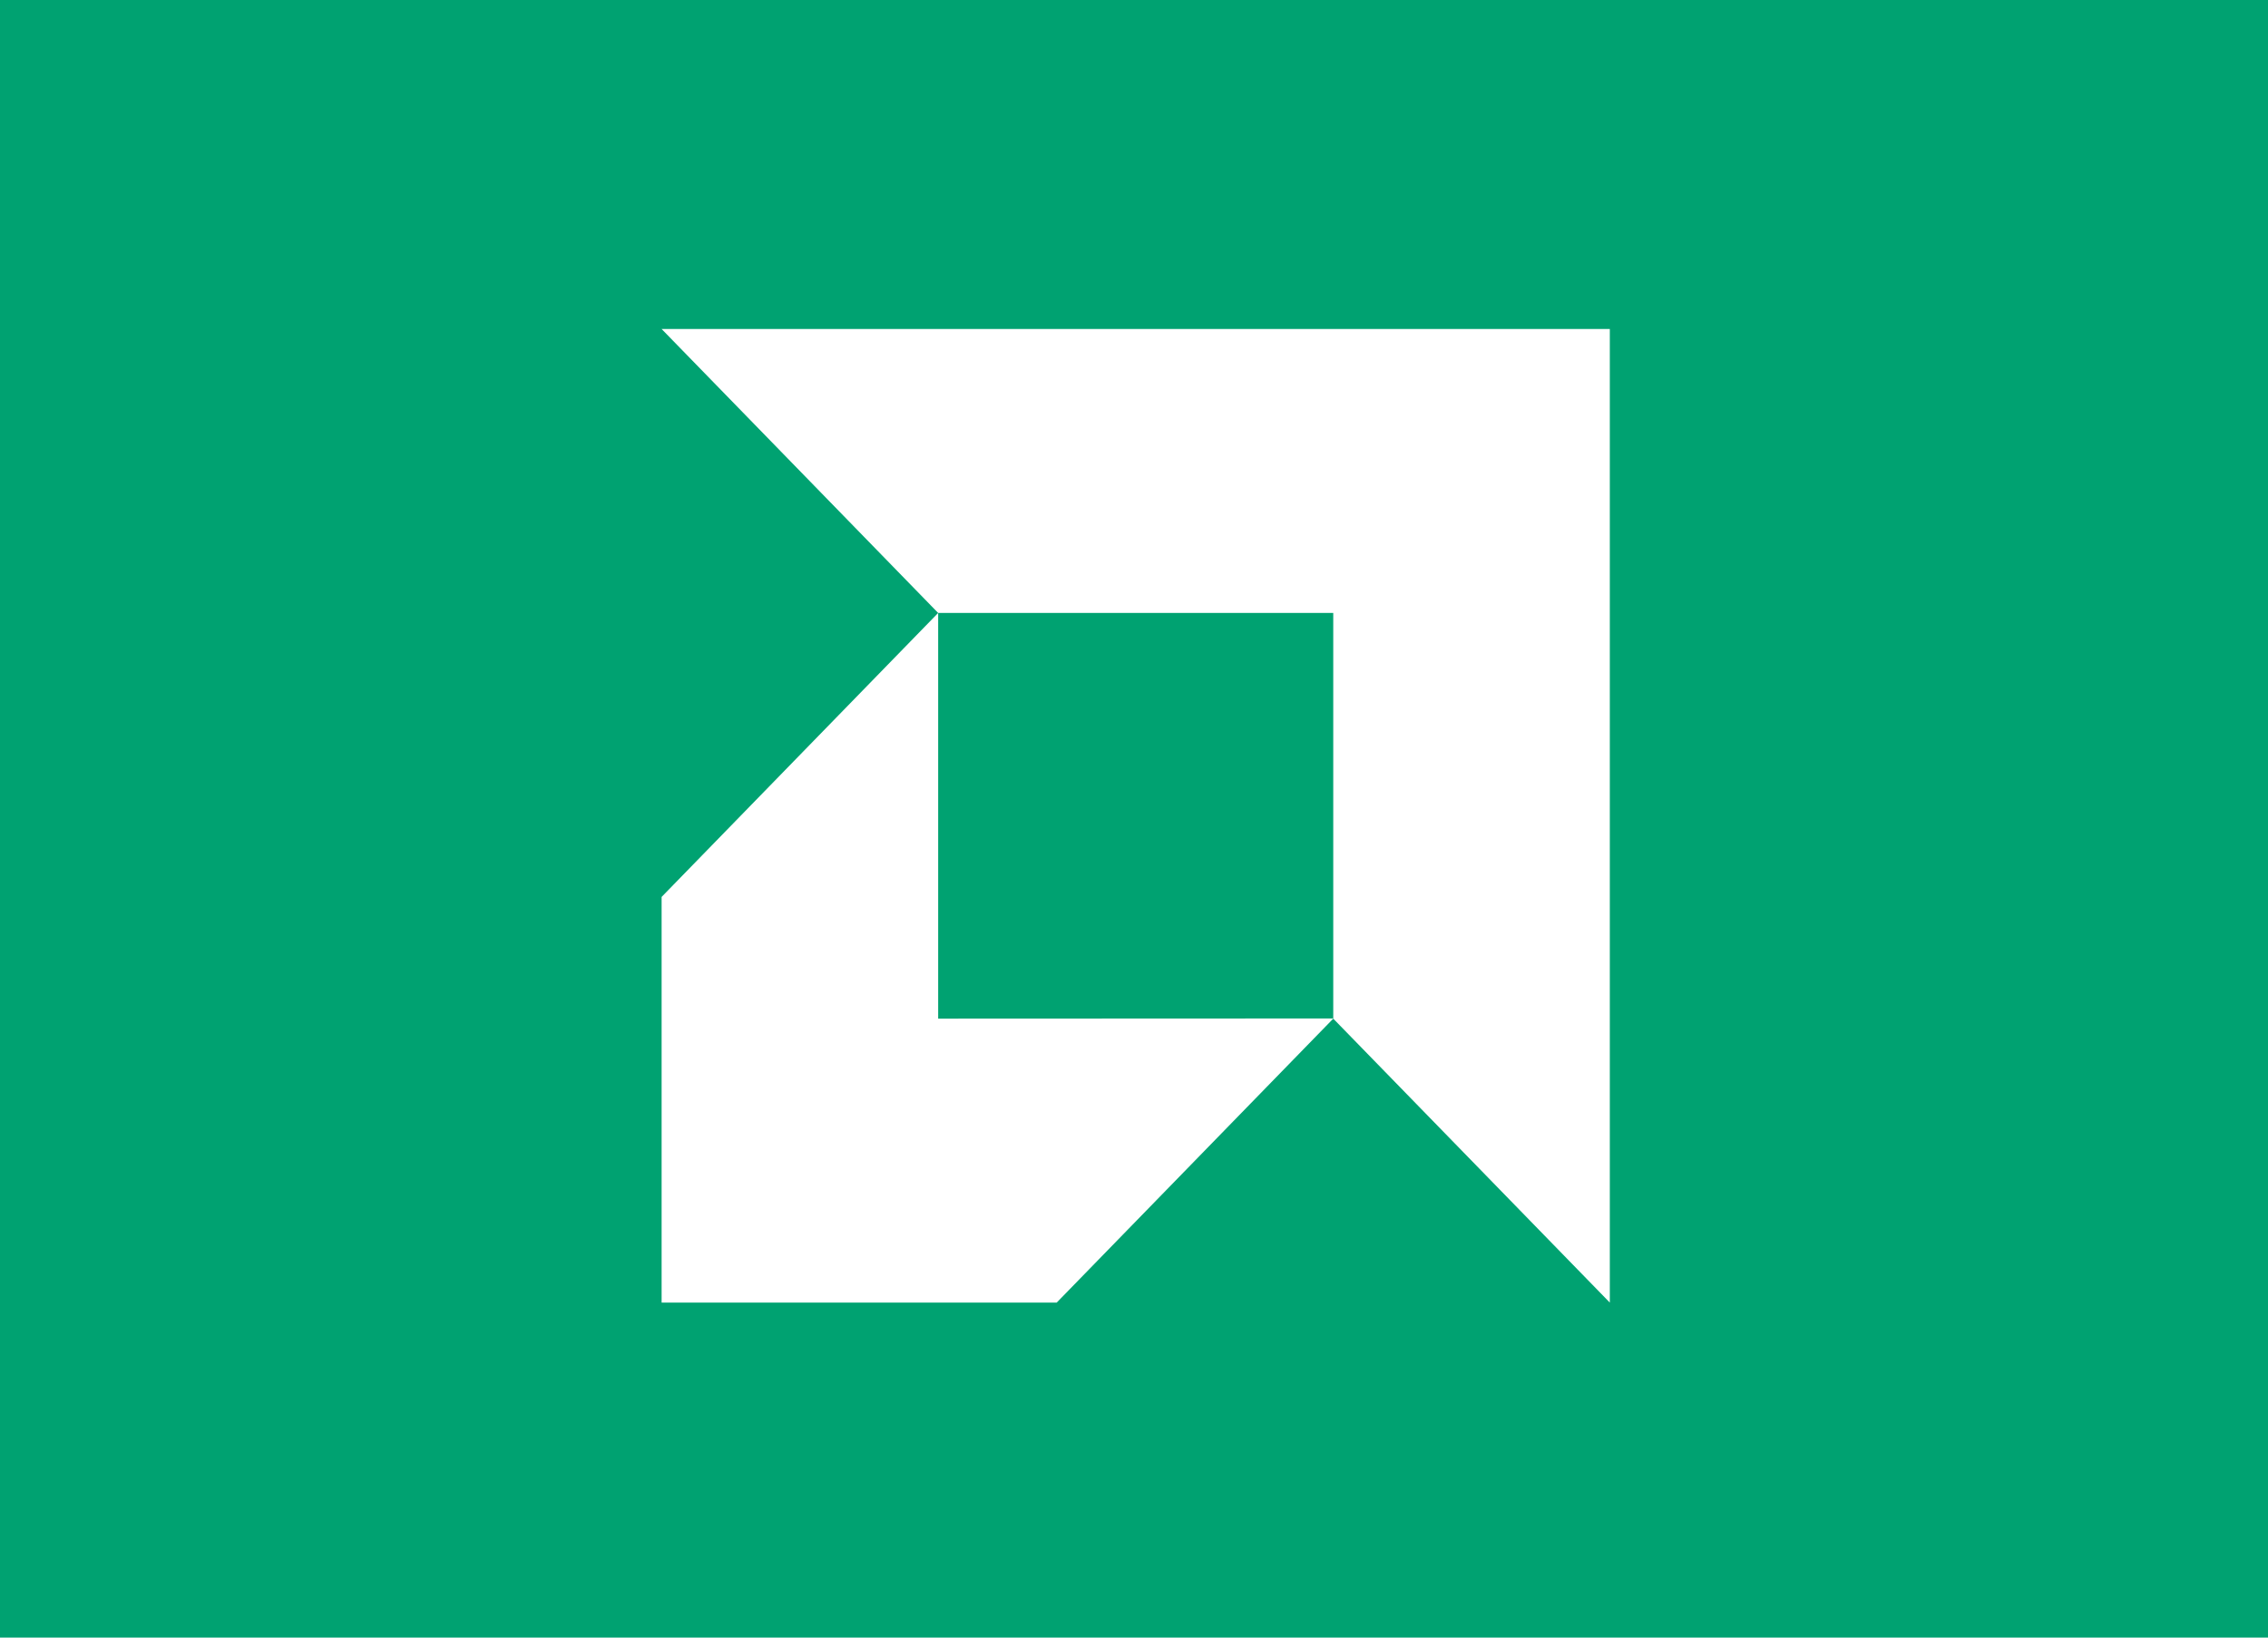
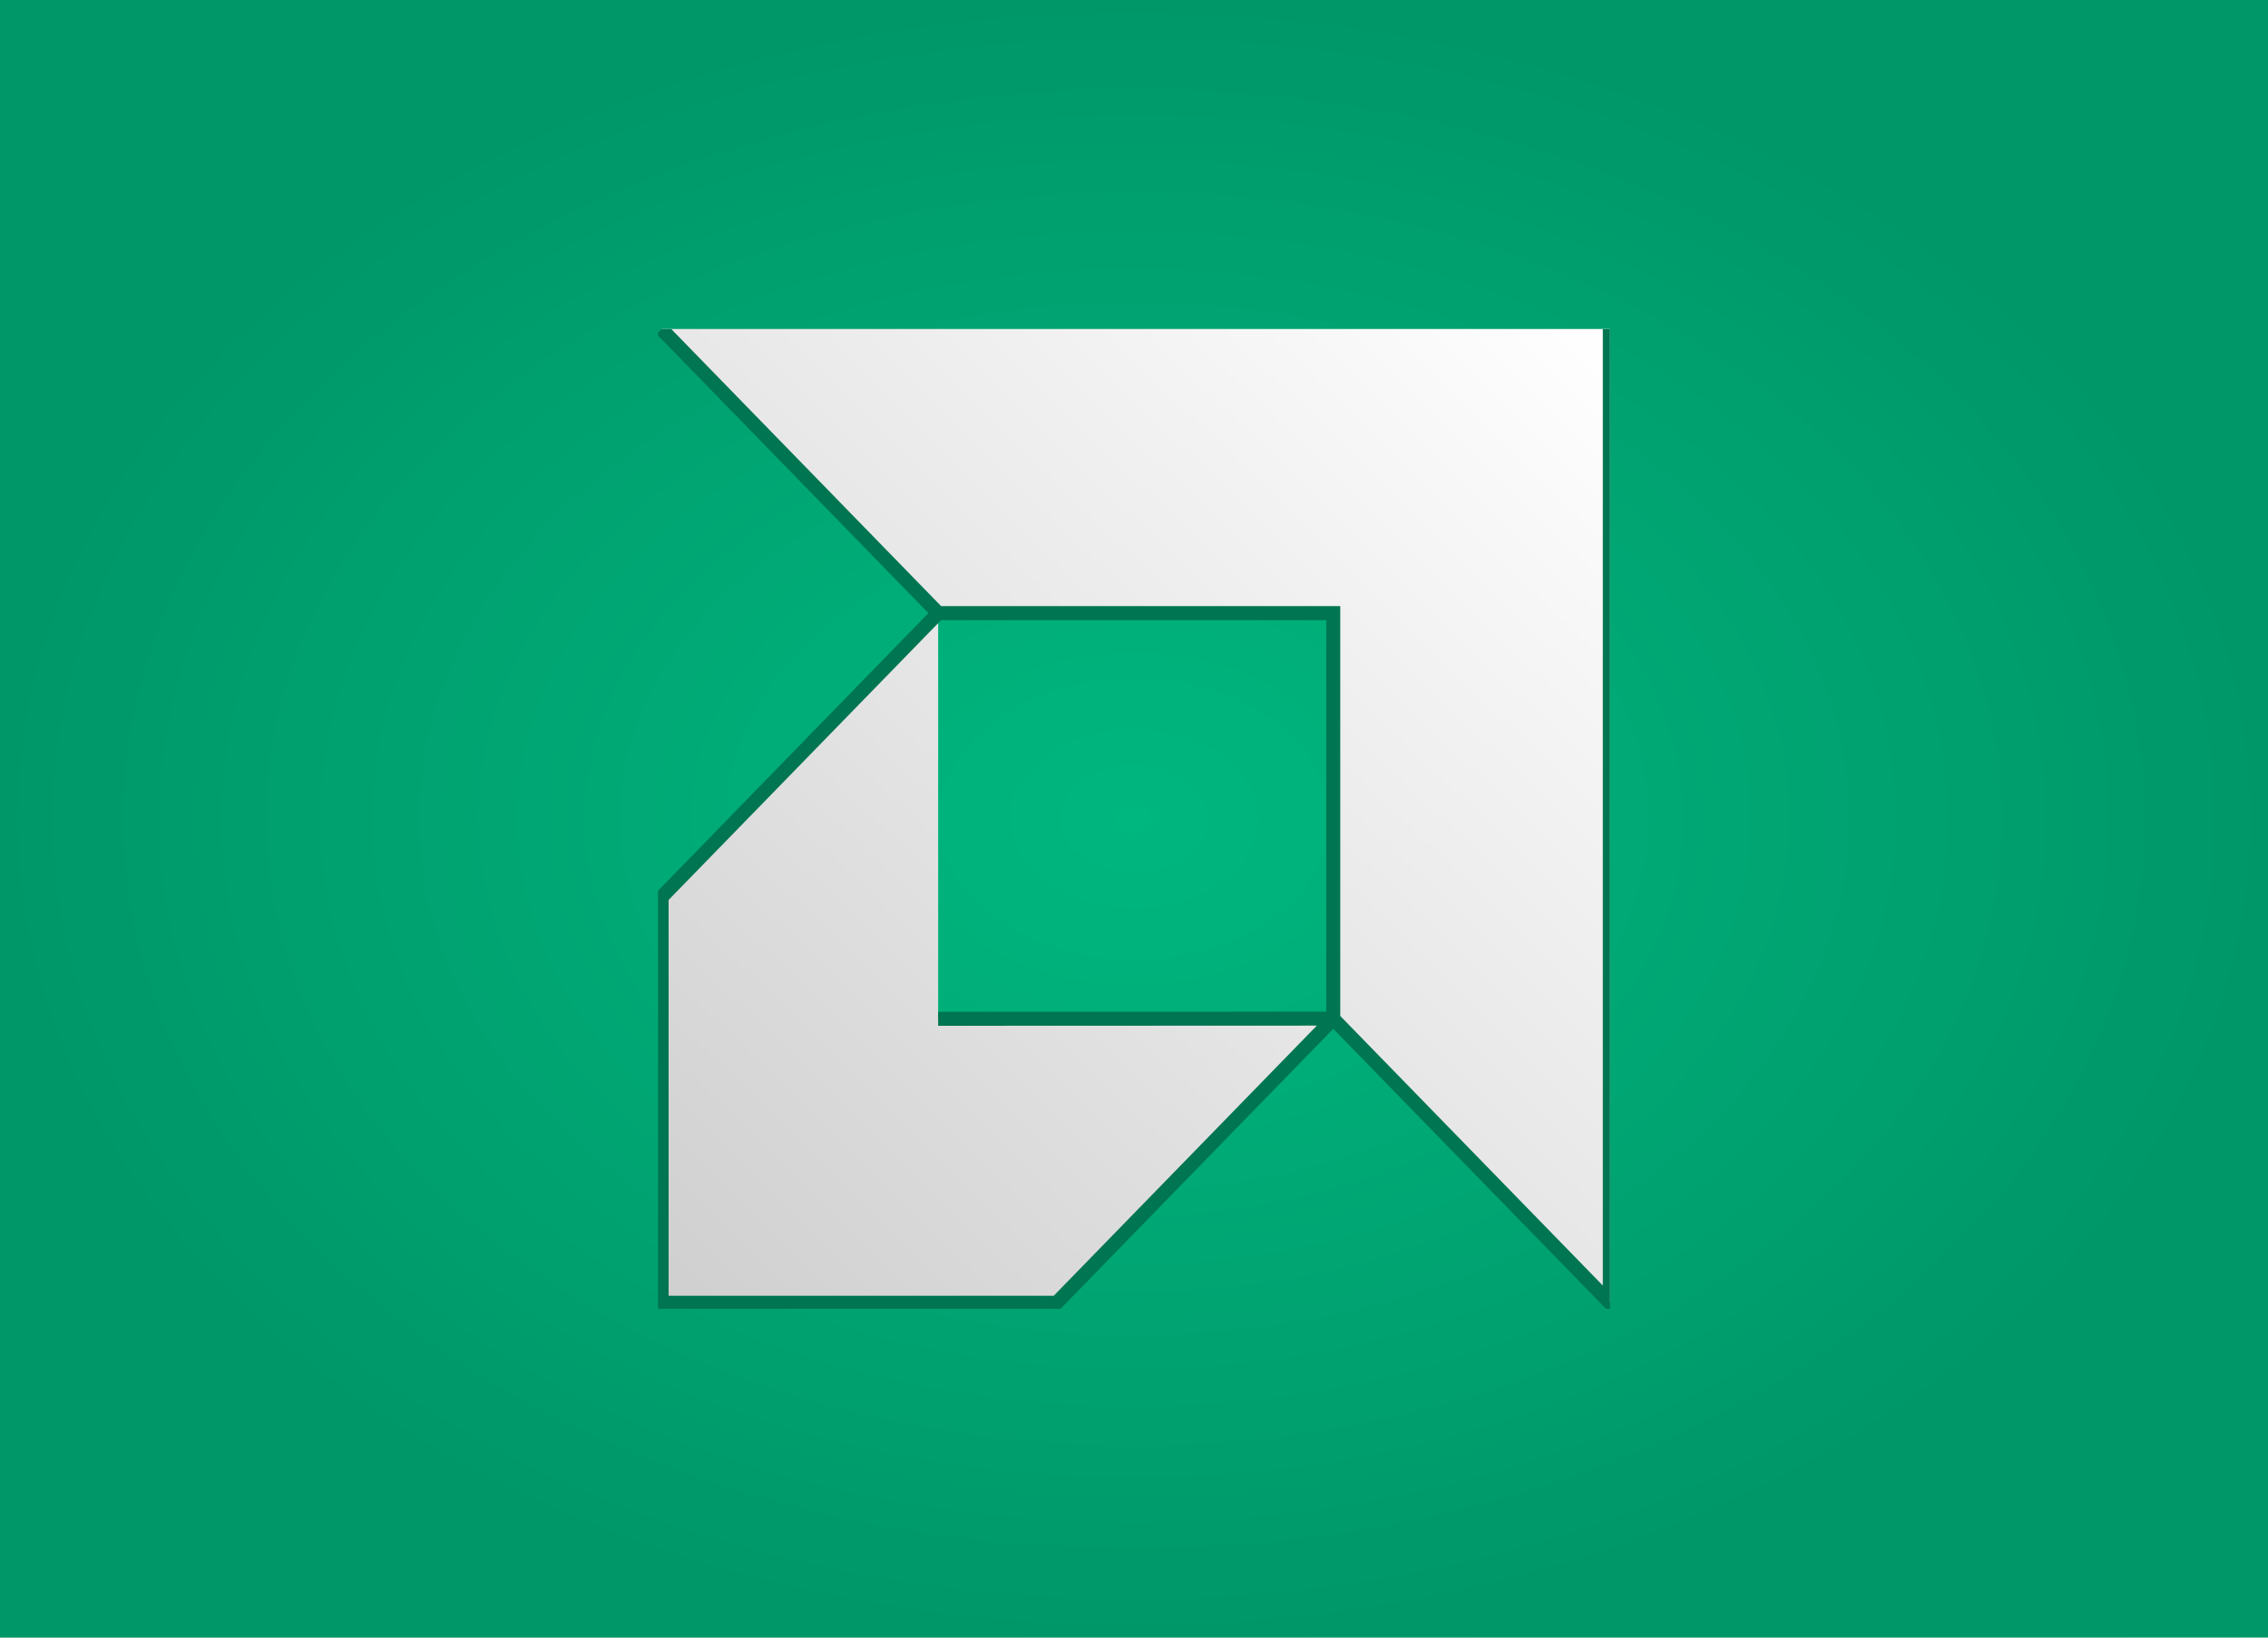
- <svg xmlns="http://www.w3.org/2000/svg" width="324px" height="234px" viewBox="0 0 324 234" version="1.1">
-   <defs>
+ <svg xmlns="http://www.w3.org/2000/svg" xmlns:xlink="http://www.w3.org/1999/xlink" width="324px" height="234px" viewBox="0 0 324 234" version="1.1" id="svg21">
+   <defs id="defs8">
+     <linearGradient id="linearGradient853">
+       <stop style="stop-color:#00b77f;stop-opacity:1" offset="0" id="stop849" />
+       <stop style="stop-color:#009768;stop-opacity:1" offset="1" id="stop851" />
+     </linearGradient>
+     <linearGradient id="linearGradient845">
+       <stop style="stop-color:#cfcfcf;stop-opacity:1" offset="0" id="stop841" />
+       <stop style="stop-color:#ffffff;stop-opacity:1" offset="1" id="stop843" />
+     </linearGradient>
    <clipPath id="clip1">
-       <path d="M 94 47 L 230 47 L 230 187 L 94 187 Z M 94 47 " />
+       <path d="M 94 47 L 230 47 L 230 187 L 94 187 Z M 94 47 " id="path2" />
    </clipPath>
    <clipPath id="clip2">
-       <path d="M 292.059 116.57 C 292.059 190.23 233.902 249.895 162.246 249.895 C 90.59 249.895 32.434 190.23 32.434 116.57 C 32.434 42.91 90.59 -16.75 162.246 -16.75 C 233.902 -16.75 292.059 42.91 292.059 116.57 Z M 292.059 116.57 " />
+       <path d="M 292.059 116.57 C 292.059 190.23 233.902 249.895 162.246 249.895 C 90.59 249.895 32.434 190.23 32.434 116.57 C 32.434 42.91 90.59 -16.75 162.246 -16.75 C 233.902 -16.75 292.059 42.91 292.059 116.57 Z M 292.059 116.57 " id="path5" />
    </clipPath>
+     <linearGradient xlink:href="#linearGradient845" id="linearGradient847" x1="94.516" y1="186.129" x2="229.973" y2="47.035" gradientUnits="userSpaceOnUse" />
+     <radialGradient xlink:href="#linearGradient853" id="radialGradient855" cx="162" cy="117" fx="162" fy="117" r="162" gradientTransform="matrix(1,0,0,0.7222222,0,32.5)" gradientUnits="userSpaceOnUse" />
  </defs>
  <g id="surface1">
-     <rect x="0" y="0" width="324" height="234" style="fill:rgb(0%,63.529%,44.314%);fill-opacity:1;stroke:none;" />
-     <path style="fill:none;stroke-width:1.022;stroke-linecap:butt;stroke-linejoin:miter;stroke:rgb(100%,100%,100%);stroke-opacity:1;stroke-miterlimit:4;" d="M -0.944 -1.083 L 181.217 -1.083 L 181.217 130.605 L -0.944 130.605 Z M -0.944 -1.083 " transform="matrix(1.8,0,0,1.8,0,0)" />
-     <g clip-path="url(#clip1)" clip-rule="nonzero">
-       <g clip-path="url(#clip2)" clip-rule="nonzero">
-         <path style=" stroke:none;fill-rule:nonzero;fill:rgb(100%,100%,100%);fill-opacity:1;" d="M 94.516 47.012 L 134.023 87.586 L 94.516 128.164 L 94.516 186.129 L 150.957 186.129 L 190.465 145.555 L 229.973 186.129 L 229.973 47.012 M 134.023 87.586 L 190.465 87.586 L 190.465 145.531 L 134.023 145.555 M 134.023 87.586 " />
+     <rect style="opacity:1;fill:url(#linearGradient847);fill-opacity:1;fill-rule:evenodd;stroke:none;stroke-width:10;stroke-miterlimit:4;stroke-dasharray:none;stroke-opacity:1;paint-order:markers fill stroke" id="rect839" width="324" height="234" x="0" y="0" />
+     <path style="fill:url(#radialGradient855);fill-opacity:1;stroke:none" d="M 0 0 L 0 234 L 324 234 L 324 0 L 0 0 z M 94.516 47.012 L 229.973 47.012 L 229.973 186.129 L 190.465 145.555 L 150.957 186.129 L 94.516 186.129 L 94.516 128.164 L 134.023 87.586 L 94.516 47.012 z M 134.023 87.586 L 134.023 145.555 L 190.465 145.531 L 190.465 87.586 L 134.023 87.586 z " id="rect10" />
+     <g clip-path="url(#clip1)" id="g18" clip-rule="nonzero">
+       <g clip-path="url(#clip2)" id="g16" clip-rule="nonzero" />
+     </g>
+     <g id="g836" clip-path="url(#clip1)" transform="translate(0,0.02344)" style="clip-rule:nonzero;fill:none;fill-opacity:1;stroke:#007551;stroke-width:2;stroke-miterlimit:4;stroke-dasharray:none;stroke-opacity:1">
+       <g id="g834" clip-path="url(#clip2)" style="clip-rule:nonzero;fill:none;fill-opacity:1;stroke:#007551;stroke-width:2;stroke-miterlimit:4;stroke-dasharray:none;stroke-opacity:1">
+         <path id="path832" d="M 94.516,47.012 134.023,87.586 94.516,128.164 v 57.965 h 56.441 l 39.508,-40.574 39.508,40.574 V 47.012 m -95.949,40.574 h 56.441 v 57.945 l -56.441,0.023 m 0,-57.969" style="fill:none;fill-opacity:1;fill-rule:nonzero;stroke:#007551;stroke-width:2;stroke-miterlimit:4;stroke-dasharray:none;stroke-opacity:1" />
      </g>
    </g>
+     <rect style="opacity:1;fill:none;fill-opacity:1;fill-rule:evenodd;stroke:none;stroke-width:2;stroke-miterlimit:4;stroke-dasharray:none;stroke-opacity:1;paint-order:markers fill stroke" id="rect913" width="247.493" height="105.868" x="-310.594" y="292.192" />
  </g>
+   <g id="layer2" />
</svg>
